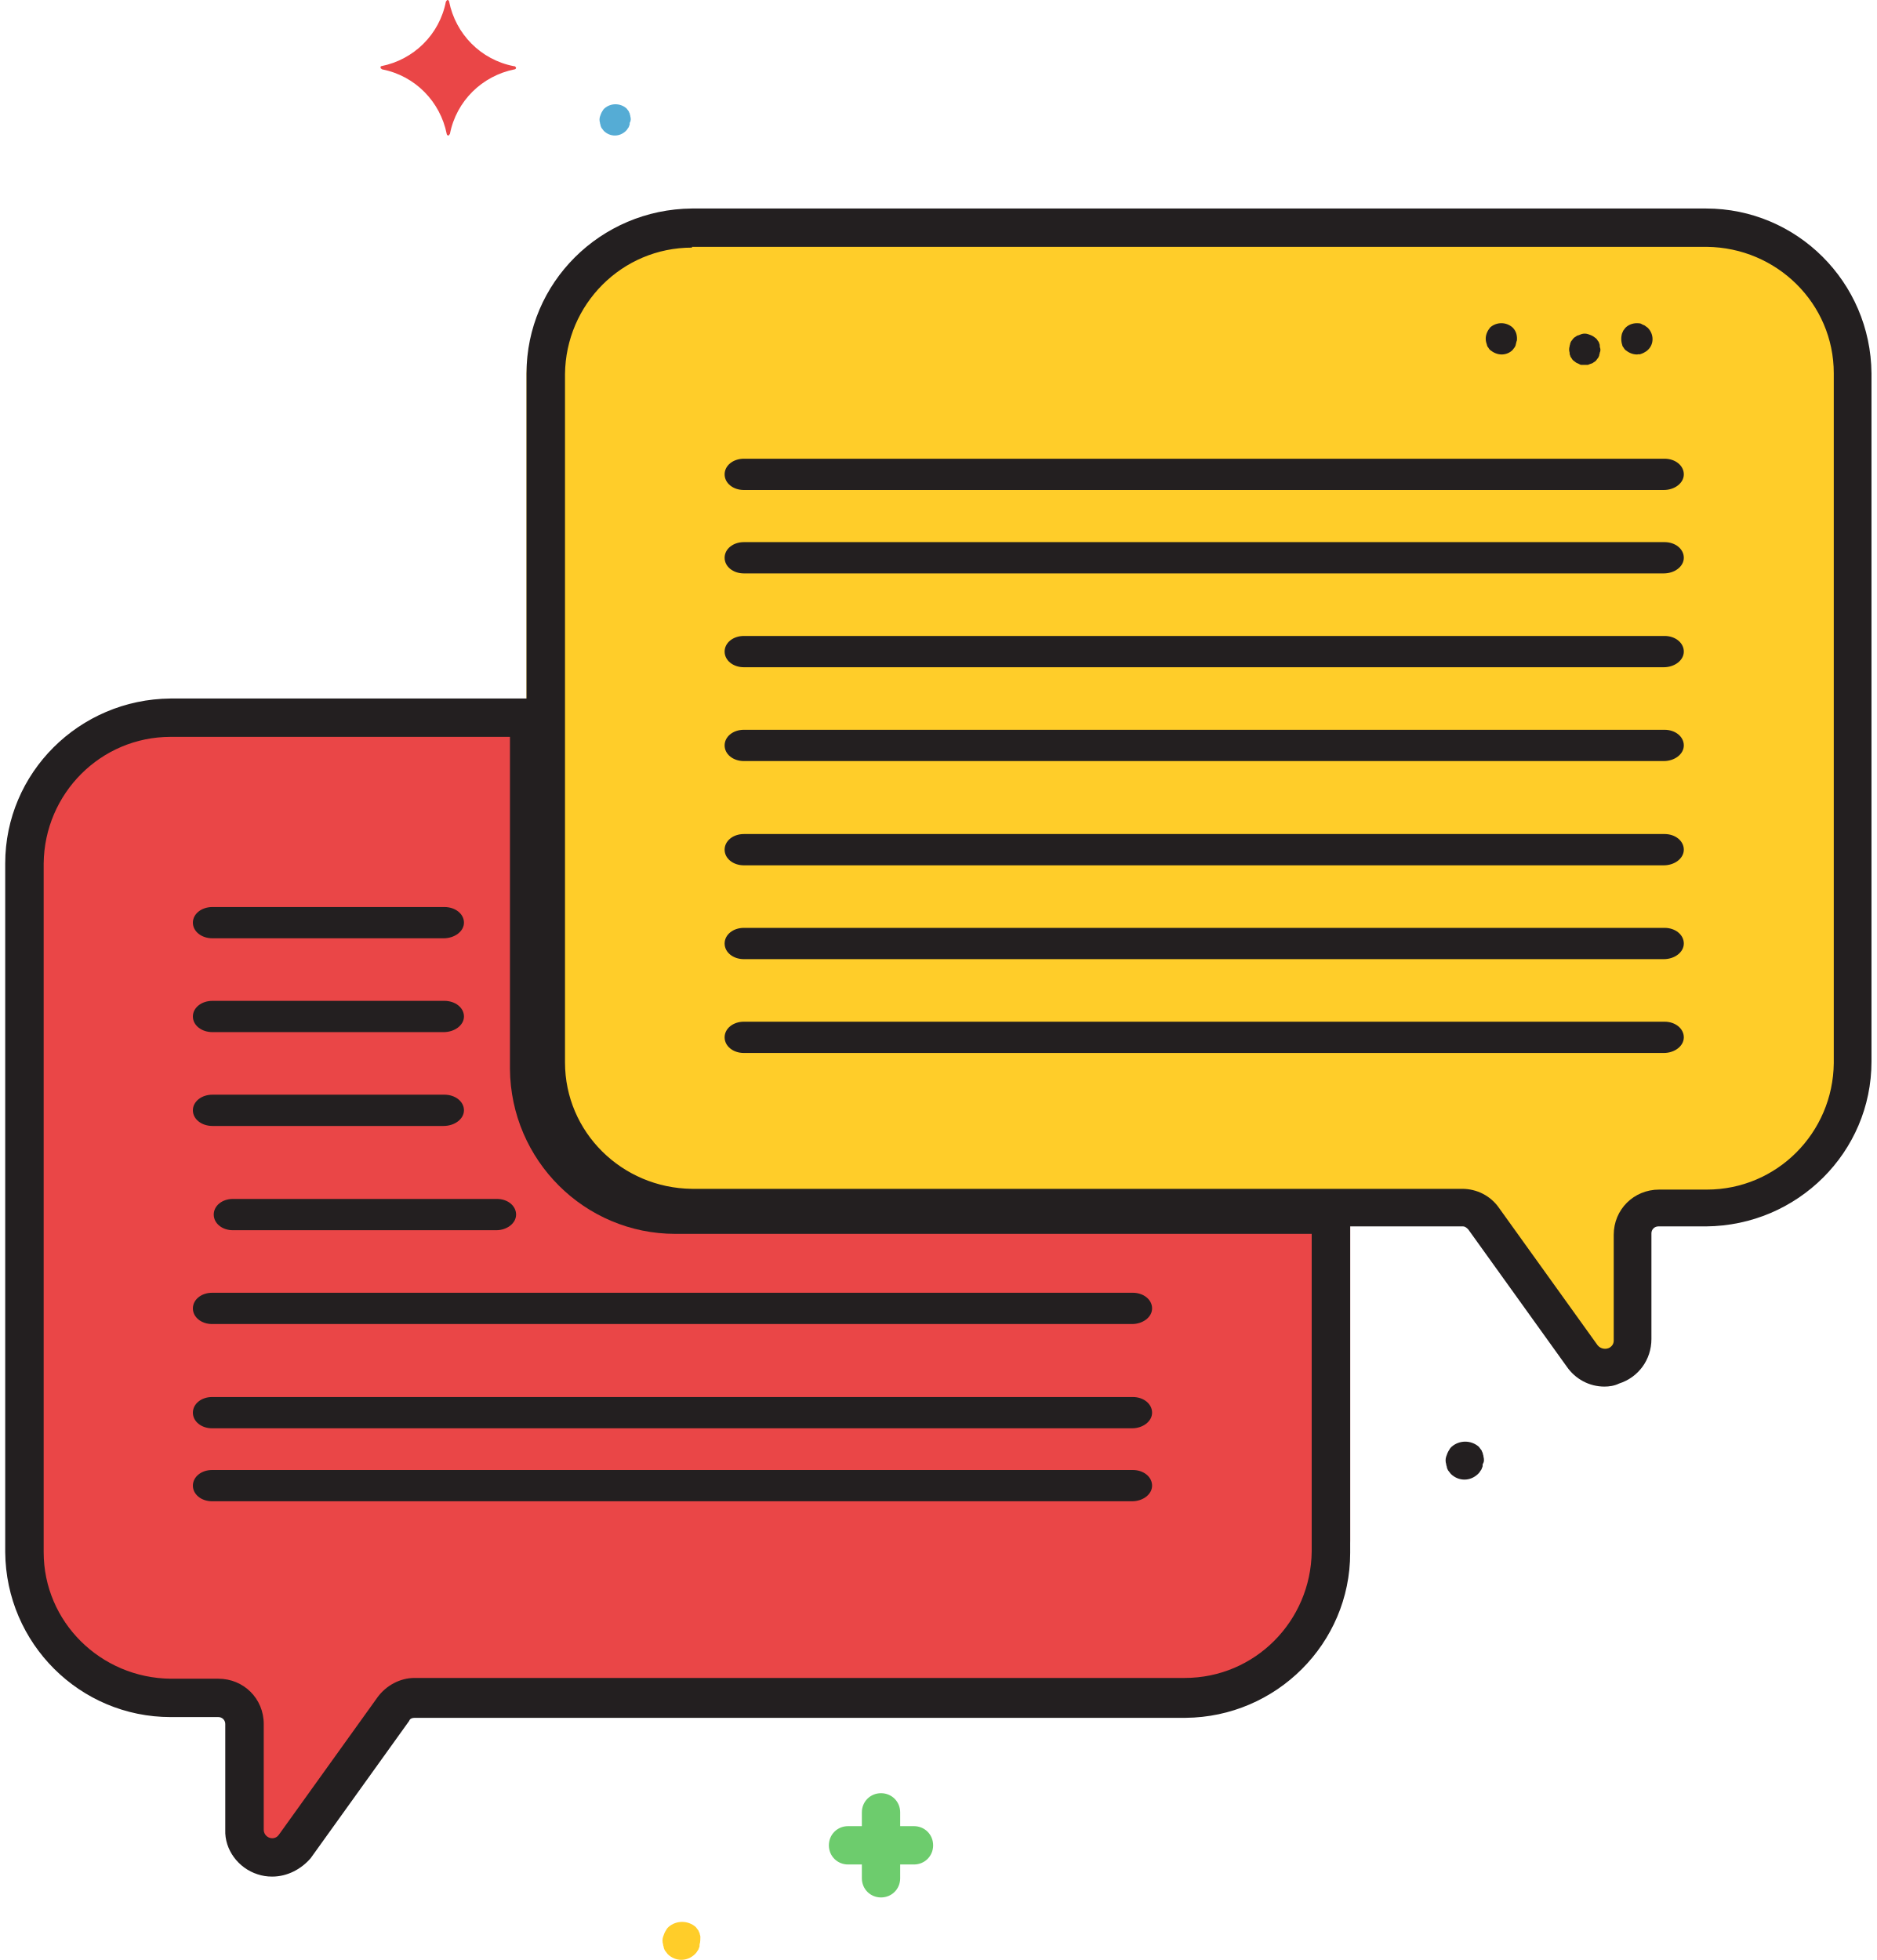
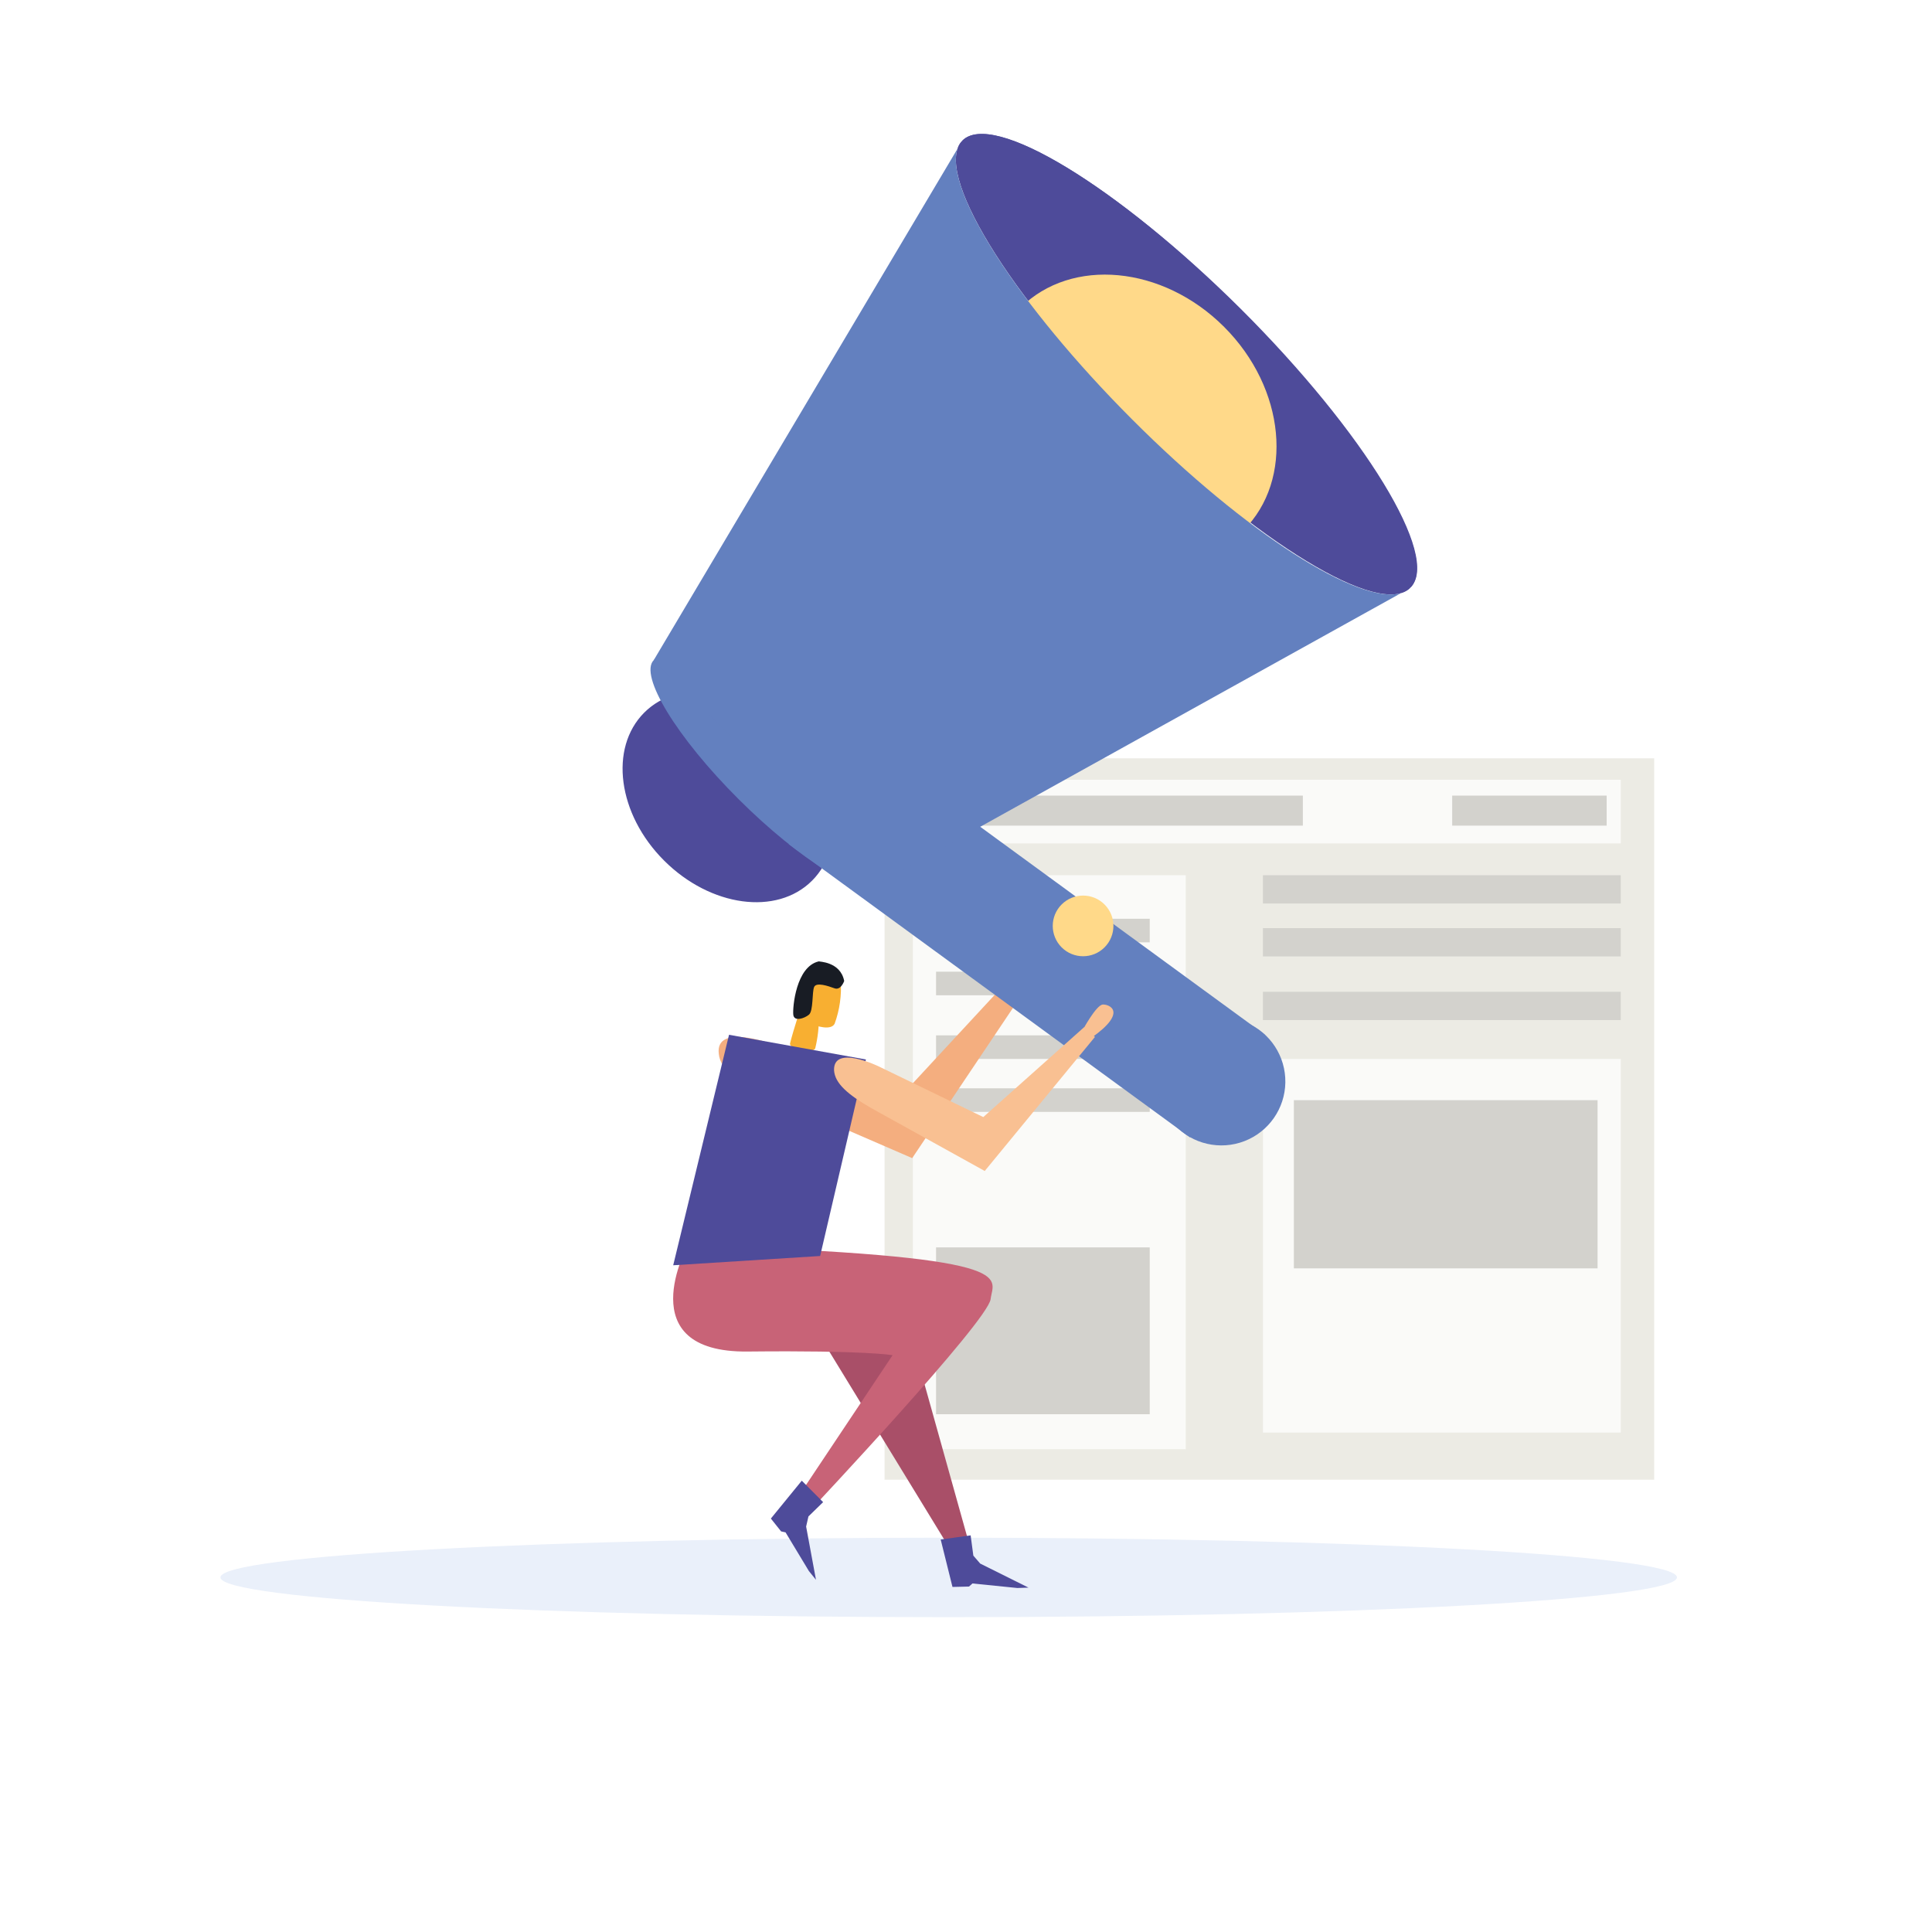
- <svg xmlns="http://www.w3.org/2000/svg" width="180px" height="188px" viewBox="0 0 180 188" version="1.1">
-   <g id="Page-1" stroke="none" stroke-width="1" fill="none" fill-rule="evenodd">
-     <g id="Desktop-HD-Copy-5" transform="translate(-428, -1624)">
-       <g id="Group" transform="translate(428, 1624)">
-         <path d="M162.401,22 L64.599,22 C56.807,22 50.574,28.239 50.5,35.872 L50.5,101.787 C50.5,109.495 56.807,115.734 64.599,115.734 L138.877,115.734 C139.693,115.734 140.435,116.101 140.956,116.762 L150.454,129.901 C151.345,131.075 152.976,131.369 154.163,130.487 C154.831,129.974 155.276,129.167 155.276,128.358 L155.276,118.23 C155.276,116.835 156.39,115.734 157.8,115.734 L162.401,115.734 C170.193,115.734 176.5,109.495 176.5,101.787 L176.5,35.872 C176.425,28.239 170.193,22 162.401,22 Z" id="Fill-1" fill="#FFCD29" />
-         <path d="M66.277,115.678 C58.485,115.678 52.252,109.443 52.178,101.741 L52.178,68 L17.599,68 C9.807,68 3.5,74.235 3.5,81.937 L3.5,147.807 C3.5,155.509 9.807,161.744 17.599,161.744 L22.198,161.744 C23.609,161.744 24.722,162.844 24.722,164.237 L24.722,174.359 C24.722,175.827 25.909,177 27.394,177 C28.284,177 29.1,176.56 29.545,175.9 L39.044,162.77 C39.489,162.111 40.305,161.744 41.122,161.744 L115.401,161.744 C123.193,161.744 129.5,155.509 129.5,147.807 L129.5,115.678 L66.277,115.678 Z" id="Fill-2" fill="#EA4647" />
-         <path d="M87.661,175.161 L86.339,175.161 L86.339,173.837 C86.339,172.809 85.53,172 84.501,172 C83.472,172 82.663,172.809 82.663,173.837 L82.663,175.161 L81.339,175.161 C80.309,175.161 79.5,175.97 79.5,177 C79.5,178.03 80.309,178.838 81.339,178.838 L82.663,178.838 L82.663,180.161 C82.663,181.19 83.472,182 84.501,182 C85.53,182 86.339,181.19 86.339,180.161 L86.339,178.838 L87.661,178.838 C88.691,178.838 89.5,178.03 89.5,177 C89.5,175.97 88.691,175.161 87.661,175.161 Z" id="Fill-3" fill="#6DCC6D" />
-         <path d="M60.46,11.178 C60.46,11.059 60.4,10.999 60.4,10.879 C60.339,10.82 60.339,10.701 60.279,10.641 C60.217,10.581 60.157,10.463 60.096,10.403 C59.489,9.866 58.578,9.866 57.971,10.403 C57.91,10.463 57.85,10.521 57.788,10.641 C57.667,10.82 57.607,10.999 57.546,11.178 C57.485,11.358 57.485,11.597 57.546,11.775 C57.546,11.895 57.607,11.955 57.607,12.074 C57.667,12.194 57.667,12.253 57.728,12.313 C57.788,12.373 57.85,12.493 57.91,12.552 C58.517,13.149 59.428,13.149 60.036,12.552 C60.096,12.493 60.157,12.433 60.217,12.313 C60.279,12.253 60.339,12.135 60.339,12.074 C60.4,12.014 60.4,11.895 60.4,11.775 C60.521,11.597 60.521,11.358 60.46,11.178 Z" id="Fill-4" fill="#55ACD5" />
-         <g id="Group-8" transform="translate(63.5, 138)">
-           <path d="M78.785,1.712 C78.785,1.566 78.71,1.494 78.71,1.35 C78.636,1.277 78.636,1.132 78.562,1.06 C78.486,0.988 78.412,0.842 78.338,0.77 C77.593,0.117 76.475,0.117 75.729,0.77 C75.655,0.842 75.581,0.915 75.505,1.06 C75.357,1.277 75.282,1.494 75.208,1.712 C75.132,1.928 75.132,2.218 75.208,2.437 C75.208,2.581 75.282,2.653 75.282,2.799 C75.357,2.943 75.357,3.015 75.431,3.088 C75.505,3.161 75.581,3.305 75.655,3.377 C76.4,4.102 77.518,4.102 78.263,3.377 C78.338,3.305 78.412,3.233 78.486,3.088 C78.562,3.015 78.636,2.871 78.636,2.799 C78.71,2.726 78.71,2.581 78.71,2.437 C78.859,2.218 78.859,2.002 78.785,1.712 Z" id="Fill-5" fill="#231F20" />
-           <path d="M3.675,47.775 C3.675,47.631 3.6,47.557 3.6,47.412 C3.526,47.34 3.526,47.195 3.451,47.123 C3.377,47.05 3.303,46.906 3.227,46.833 C2.482,46.182 1.364,46.182 0.619,46.833 C0.544,46.906 0.47,46.978 0.396,47.123 C0.246,47.34 0.172,47.557 0.098,47.775 C0.023,47.993 0.023,48.281 0.098,48.499 C0.098,48.644 0.172,48.717 0.172,48.861 C0.246,49.006 0.246,49.079 0.322,49.151 C0.396,49.223 0.47,49.367 0.544,49.44 C1.29,50.164 2.408,50.164 3.153,49.44 C3.227,49.367 3.303,49.294 3.377,49.151 C3.451,49.079 3.526,48.934 3.526,48.861 C3.6,48.789 3.6,48.644 3.6,48.499 C3.675,48.281 3.675,47.993 3.675,47.775 Z" id="Fill-7" fill="#FFCD29" />
-         </g>
-         <path d="M49.269,6.344 C46.096,5.726 43.697,3.25 43.077,0.154 C43.077,0.077 43,0 42.923,0 C42.846,0 42.846,0.077 42.767,0.154 C42.149,3.329 39.673,5.726 36.577,6.344 C36.5,6.344 36.5,6.423 36.5,6.5 C36.5,6.577 36.577,6.577 36.656,6.654 C39.828,7.274 42.226,9.75 42.846,12.844 C42.846,12.921 42.923,13 43,13 C43.077,13 43.077,12.921 43.154,12.844 C43.774,9.673 46.25,7.274 49.346,6.654 C49.425,6.654 49.5,6.577 49.5,6.5 C49.425,6.344 49.346,6.344 49.269,6.344 Z" id="Fill-9" fill="#EA4647" />
-         <path d="M159.582,64 L71.345,64 C70.311,64 69.5,63.339 69.5,62.499 C69.5,61.66 70.311,61 71.345,61 L159.657,61 C160.689,61 161.5,61.66 161.5,62.499 C161.5,63.339 160.615,64 159.582,64 Z" id="Fill-10" fill="#231F20" />
-         <path d="M159.582,73 L71.345,73 C70.311,73 69.5,72.339 69.5,71.5 C69.5,70.66 70.311,70 71.345,70 L159.657,70 C160.689,70 161.5,70.66 161.5,71.5 C161.5,72.339 160.615,73 159.582,73 Z" id="Fill-11" fill="#231F20" />
-         <path d="M159.582,47 L71.345,47 C70.311,47 69.5,46.34 69.5,45.5 C69.5,44.66 70.311,44 71.345,44 L159.657,44 C160.689,44 161.5,44.66 161.5,45.5 C161.5,46.34 160.615,47 159.582,47 Z" id="Fill-12" fill="#231F20" />
-         <path d="M159.582,55 L71.345,55 C70.311,55 69.5,54.341 69.5,53.5 C69.5,52.66 70.311,52 71.345,52 L159.657,52 C160.689,52 161.5,52.66 161.5,53.5 C161.5,54.341 160.615,55 159.582,55 Z" id="Fill-13" fill="#231F20" />
-         <path d="M159.582,83 L71.345,83 C70.311,83 69.5,82.339 69.5,81.5 C69.5,80.66 70.311,80 71.345,80 L159.657,80 C160.689,80 161.5,80.66 161.5,81.5 C161.5,82.339 160.615,83 159.582,83 Z" id="Fill-14" fill="#231F20" />
-         <path d="M159.582,92 L71.345,92 C70.311,92 69.5,91.34 69.5,90.501 C69.5,89.66 70.311,89 71.345,89 L159.657,89 C160.689,89 161.5,89.66 161.5,90.501 C161.5,91.34 160.615,92 159.582,92 Z" id="Fill-15" fill="#231F20" />
-         <path d="M159.582,101 L71.345,101 C70.311,101 69.5,100.34 69.5,99.499 C69.5,98.661 70.311,98 71.345,98 L159.657,98 C160.689,98 161.5,98.661 161.5,99.499 C161.5,100.34 160.615,101 159.582,101 Z" id="Fill-16" fill="#231F20" />
-         <path d="M42.546,108 L20.378,108 C19.325,108 18.5,107.34 18.5,106.499 C18.5,105.66 19.325,105 20.378,105 L42.621,105 C43.674,105 44.5,105.66 44.5,106.499 C44.5,107.34 43.599,108 42.546,108 Z" id="Fill-17" fill="#231F20" />
-         <path d="M47.596,118 L22.33,118 C21.304,118 20.5,117.34 20.5,116.5 C20.5,115.66 21.304,115 22.33,115 L47.669,115 C48.695,115 49.5,115.66 49.5,116.5 C49.5,117.34 48.622,118 47.596,118 Z" id="Fill-18" fill="#231F20" />
-         <path d="M42.546,90 L20.378,90 C19.325,90 18.5,89.34 18.5,88.5 C18.5,87.66 19.325,87 20.378,87 L42.621,87 C43.674,87 44.5,87.66 44.5,88.5 C44.5,89.34 43.599,90 42.546,90 Z" id="Fill-19" fill="#231F20" />
-         <path d="M42.546,99 L20.378,99 C19.325,99 18.5,98.341 18.5,97.5 C18.5,96.66 19.325,96 20.378,96 L42.621,96 C43.674,96 44.5,96.66 44.5,97.5 C44.5,98.341 43.599,99 42.546,99 Z" id="Fill-20" fill="#231F20" />
-         <path d="M108.581,127 L20.343,127 C19.31,127 18.5,126.34 18.5,125.5 C18.5,124.66 19.31,124 20.343,124 L108.655,124 C109.688,124 110.5,124.66 110.5,125.5 C110.5,126.34 109.615,127 108.581,127 Z" id="Fill-21" fill="#231F20" />
-         <path d="M108.581,137 L20.343,137 C19.31,137 18.5,136.341 18.5,135.501 C18.5,134.66 19.31,134 20.343,134 L108.655,134 C109.688,134 110.5,134.66 110.5,135.501 C110.5,136.341 109.615,137 108.581,137 Z" id="Fill-22" fill="#231F20" />
-         <path d="M108.581,144 L20.343,144 C19.31,144 18.5,143.34 18.5,142.499 C18.5,141.66 19.31,141 20.343,141 L108.655,141 C109.688,141 110.5,141.66 110.5,142.499 C110.5,143.34 109.615,144 108.581,144 Z" id="Fill-23" fill="#231F20" />
-         <path d="M153.89,133 C152.416,133 151.088,132.265 150.275,131.088 L140.829,117.929 C140.681,117.781 140.534,117.634 140.312,117.634 L66.367,117.634 C57.658,117.634 50.573,110.577 50.5,101.827 L50.5,35.807 C50.5,27.132 57.584,20.075 66.367,20 L163.633,20 C172.341,20 179.425,27.059 179.5,35.807 L179.5,101.827 C179.5,110.504 172.414,117.561 163.633,117.634 L159.057,117.634 C158.688,117.634 158.393,117.929 158.393,118.296 L158.393,128.44 C158.393,130.426 157.139,132.117 155.293,132.706 C154.851,132.927 154.333,133 153.89,133 Z M66.367,23.751 C59.651,23.751 54.264,29.19 54.191,35.881 L54.191,101.901 C54.191,108.591 59.651,113.958 66.367,114.031 L140.238,114.031 C141.641,114.031 142.97,114.693 143.781,115.869 L153.227,129.029 C153.521,129.397 154.039,129.47 154.408,129.25 C154.629,129.102 154.777,128.882 154.777,128.588 L154.777,118.443 C154.777,116.017 156.696,114.104 159.131,114.104 L163.707,114.104 C170.422,114.104 175.809,108.665 175.883,101.974 L175.883,35.807 C175.883,29.117 170.422,23.751 163.707,23.677 L66.367,23.677 L66.367,23.751 Z" id="Fill-24" fill="#231F20" />
-         <path d="M26.108,180 C25.592,180 25.15,179.926 24.706,179.78 C22.86,179.191 21.532,177.425 21.606,175.512 L21.606,165.361 C21.606,164.993 21.31,164.699 20.941,164.699 L16.367,164.699 C7.658,164.699 0.573,157.637 0.5,148.882 L0.5,82.817 C0.5,74.137 7.584,67.073 16.367,67 L50.756,67 C51.79,67 52.602,67.809 52.602,68.84 L52.602,102.68 C52.602,109.374 58.062,114.745 64.778,114.818 L127.655,114.818 C128.688,114.818 129.5,115.627 129.5,116.658 L129.5,148.955 C129.5,157.637 122.414,164.699 113.708,164.772 L39.761,164.772 C39.54,164.772 39.318,164.845 39.245,165.067 L29.797,178.235 C28.912,179.264 27.583,180 26.108,180 Z M16.367,70.678 C9.652,70.678 4.263,76.123 4.189,82.817 L4.189,148.882 C4.189,155.576 9.652,160.946 16.367,161.02 L20.941,161.02 C23.378,161.02 25.296,162.932 25.296,165.361 L25.296,175.512 C25.296,175.953 25.666,176.321 26.108,176.321 C26.402,176.321 26.624,176.174 26.771,175.953 L36.219,162.786 C37.03,161.682 38.358,160.946 39.761,160.946 L113.633,160.946 C120.35,160.946 125.736,155.502 125.809,148.808 L125.809,118.351 L64.778,118.351 C56.069,118.351 48.985,111.289 48.911,102.533 L48.911,70.678 L16.367,70.678 Z" id="Fill-25" fill="#231F20" />
-         <path d="M144.031,34 C143.602,34 143.235,33.82 142.928,33.578 C142.867,33.518 142.806,33.458 142.745,33.337 C142.683,33.276 142.622,33.156 142.622,33.095 C142.561,32.915 142.5,32.733 142.5,32.492 C142.5,32.07 142.683,31.709 142.928,31.407 C143.541,30.864 144.459,30.864 145.071,31.407 C145.377,31.709 145.5,32.07 145.5,32.492 C145.5,32.613 145.5,32.673 145.438,32.793 C145.438,32.915 145.377,32.975 145.377,33.095 C145.316,33.216 145.316,33.276 145.255,33.337 C145.194,33.397 145.132,33.518 145.071,33.578 C144.827,33.82 144.459,34 144.031,34 Z" id="Fill-26" fill="#231F20" />
-         <path d="M151.993,35 C151.873,35 151.813,35 151.691,35 C151.571,35 151.511,34.941 151.39,34.882 C151.27,34.823 151.209,34.823 151.148,34.764 C151.088,34.704 150.968,34.645 150.908,34.586 C150.847,34.527 150.787,34.469 150.727,34.35 C150.667,34.291 150.606,34.173 150.606,34.113 C150.545,33.995 150.545,33.936 150.545,33.817 C150.485,33.64 150.485,33.403 150.545,33.226 C150.545,33.108 150.606,33.049 150.606,32.93 C150.667,32.813 150.667,32.754 150.727,32.696 C150.787,32.636 150.847,32.518 150.908,32.459 C150.968,32.4 151.028,32.34 151.148,32.281 C151.209,32.222 151.33,32.163 151.39,32.163 C151.511,32.104 151.571,32.104 151.691,32.044 C151.873,31.985 152.114,31.985 152.295,32.044 C152.476,32.104 152.656,32.163 152.838,32.281 C152.898,32.34 153.019,32.4 153.08,32.459 C153.138,32.518 153.198,32.577 153.258,32.696 C153.32,32.754 153.38,32.871 153.38,32.93 C153.44,33.049 153.44,33.108 153.44,33.226 C153.44,33.345 153.5,33.403 153.5,33.521 C153.5,33.64 153.5,33.699 153.44,33.817 C153.44,33.936 153.38,33.995 153.38,34.113 C153.32,34.232 153.32,34.291 153.258,34.35 C153.198,34.409 153.138,34.527 153.08,34.586 C153.019,34.645 152.958,34.704 152.838,34.764 C152.778,34.823 152.656,34.882 152.596,34.882 C152.476,34.941 152.416,34.941 152.295,35 C152.175,35 152.053,35 151.993,35 Z" id="Fill-27" fill="#231F20" />
-         <path d="M157,34 C156.572,34 156.205,33.818 155.899,33.574 C155.837,33.513 155.775,33.452 155.714,33.33 C155.653,33.269 155.593,33.148 155.593,33.086 C155.469,32.72 155.469,32.294 155.593,31.928 C155.653,31.867 155.653,31.746 155.714,31.686 C155.775,31.625 155.837,31.502 155.899,31.441 C156.266,31.076 156.756,30.953 157.245,31.015 C157.368,31.015 157.429,31.076 157.551,31.137 C157.674,31.198 157.736,31.198 157.796,31.258 C157.857,31.32 157.98,31.381 158.042,31.441 C158.653,32.05 158.653,33.025 158.042,33.574 C157.98,33.635 157.918,33.695 157.796,33.757 C157.612,33.878 157.429,33.939 157.245,34 C157.245,33.939 157.123,34 157,34 Z" id="Fill-28" fill="#231F20" />
-       </g>
-     </g>
-   </g>
+ <svg xmlns="http://www.w3.org/2000/svg" id="Capa_1" data-name="Capa 1" viewBox="0 0 200 200">
+   <defs>
+     <style>.cls-1{fill:#eaf0fa;}.cls-2{fill:#ecebe4;}.cls-3{fill:#fafaf8;}.cls-4{fill:#d3d2cd;}.cls-5{fill:#f8af31;}.cls-6{fill:#f4ae7f;}.cls-7{fill:#4e4b9a;}.cls-8{fill:#6380bf;}.cls-9{fill:#ffd989;}.cls-10{fill:#a94f68;}.cls-11{fill:#c86377;}.cls-12{fill:#181c24;}.cls-13{fill:#f9c092;}</style>
+   </defs>
+   <path class="cls-1" d="M173.6,163.29c0,2.28-33.76,4.12-75.39,4.12s-75.39-1.84-75.39-4.12,33.75-4.11,75.39-4.11S173.6,161,173.6,163.29Z" />
+   <rect class="cls-2" x="91.57" y="78.5" width="79.67" height="74.68" />
+   <rect class="cls-3" x="93.44" y="80.72" width="74.34" height="6.59" />
+   <rect class="cls-3" x="94.5" y="90.6" width="28.25" height="59.42" />
+   <rect class="cls-4" x="96.9" y="129.13" width="22.12" height="17.27" />
+   <rect class="cls-4" x="96.9" y="95.11" width="22.12" height="2.44" />
+   <rect class="cls-4" x="96.9" y="100.59" width="22.12" height="2.44" />
+   <rect class="cls-4" x="96.9" y="107.18" width="22.12" height="2.44" />
+   <rect class="cls-4" x="96.9" y="112.66" width="22.12" height="2.44" />
+   <rect class="cls-4" x="130.74" y="90.6" width="37.04" height="2.93" />
+   <rect class="cls-4" x="130.74" y="96.08" width="37.04" height="2.93" />
+   <rect class="cls-4" x="130.74" y="102.67" width="37.04" height="2.93" />
+   <rect class="cls-3" x="130.74" y="109.62" width="37.04" height="38.68" />
+   <rect class="cls-4" x="133.94" y="113.89" width="31.44" height="17.41" />
+   <rect class="cls-4" x="94.5" y="82.36" width="40.37" height="3.11" />
+   <rect class="cls-4" x="150.33" y="82.36" width="15.99" height="3.11" />
+   <path class="cls-5" d="M104.94,101.07s1.39-3.33,2.21-3.46,3.28.63-1,4.33Z" />
+   <path class="cls-6" d="M79.43,113.39l15,6.5,12.16-18.13-1.48-1.08L93.56,113.15,80,108.1s-6-2.25-5.59,1C74.57,110.75,76.38,112,79.43,113.39Z" />
+   <path class="cls-7" d="M68.75,89.09c4.81,4.8,11.67,5.73,15.32,2.07S86.77,80.65,82,75.85s-11.68-5.73-15.32-2.07S63.94,84.29,68.75,89.09Z" />
+   <path class="cls-8" d="M76.46,82.73c6.4,6.39,12.86,10.31,14.42,8.74s-2.37-8-8.78-14.4-12.86-10.3-14.42-8.74S70.05,76.34,76.46,82.73Z" />
+   <path class="cls-7" d="M117.18,43.35C130,56.13,142.91,64,146,60.84s-4.75-16-17.56-28.8S102.74,11.43,99.63,14.55,104.37,30.57,117.18,43.35Z" />
+   <path class="cls-7" d="M128.47,32c12.81,12.78,20.67,25.67,17.56,28.8L99.63,14.55C102.74,11.43,115.66,19.26,128.47,32Z" />
+   <path class="cls-7" d="M145,61.39l1-.55A2.33,2.33,0,0,1,145,61.39Z" />
+   <path class="cls-7" d="M99.63,14.55l-.51.85A2.15,2.15,0,0,1,99.63,14.55Z" />
+   <rect class="cls-8" x="99.72" y="71.53" width="13.15" height="51.43" transform="translate(-34.93 125.72) rotate(-53.85)" />
+   <path class="cls-9" d="M107.66,52.9c6.37,6.35,15.8,7.23,21.06,2s4.36-14.7-2-21.06-15.8-7.23-21.06-2S101.29,46.54,107.66,52.9Z" />
+   <path class="cls-8" d="M67.68,68.33,99.12,15.4c-1.42,4.18,6.19,16.11,18.06,28s23.55,19.25,27.85,18L90.88,91.47Z" />
+   <path class="cls-8" d="M121.6,116.47a6.62,6.62,0,1,0,.15-9.19A6.49,6.49,0,0,0,121.6,116.47Z" />
+   <path class="cls-9" d="M109.9,98.07a3.14,3.14,0,1,0,0-4.44A3.14,3.14,0,0,0,109.9,98.07Z" />
+   <polygon class="cls-10" points="81.54 132.86 97.88 159.59 100.15 159.19 93.11 134.01 81.54 132.86" />
+   <path class="cls-11" d="M71.2,128.91s-6.11,11.13,6.2,11,15,.38,15,.38l-9.3,13.94.8,2.1s18.39-19.56,18.65-21.85S106.21,130,71.2,128.91Z" />
+   <polygon class="cls-7" points="83 153.28 85.21 155.5 83.69 156.98 83.45 158.03 84.47 163.54 83.74 162.64 81.32 158.63 80.86 158.53 79.8 157.2 83 153.28" />
+   <polygon class="cls-7" points="97.38 159.37 100.48 158.94 100.76 161.04 101.47 161.86 106.47 164.35 105.32 164.39 100.67 163.92 100.31 164.24 98.6 164.28 97.38 159.37" />
+   <path class="cls-5" d="M81.79,108c-.16.64,2.46,1.14,2.61.49a13.35,13.35,0,0,0,.37-3.33L83,104S82.13,106.6,81.79,108Z" />
+   <path class="cls-5" d="M84.24,106.1c.17.05,1.75.64,2.16-.12a10.88,10.88,0,0,0,.63-4.5,2.16,2.16,0,0,0-2.06-1.3c-.64.14-2.55,1.53-2.22,4.59A2.88,2.88,0,0,0,84.24,106.1Z" />
+   <path class="cls-12" d="M87.39,101.55s-.34,1-1,.76-1.88-.66-2.11-.14-.07,2.48-.54,2.87-1.54.75-1.62,0,.28-5,2.65-5.52C84.73,99.56,87,99.52,87.39,101.55Z" />
+   <polygon class="cls-7" points="89.64 109.68 84.9 130.02 69.69 130.98 75.47 107.12 89.64 109.68" />
+   <path class="cls-13" d="M112.07,106.65s1.41-2.62,2.09-2.66,2.63.77-1.2,3.46Z" />
+   <path class="cls-13" d="M90.19,114.71l11.75,6.51,11.41-13.88-1.13-1-10.43,9.3L91,110.41s-4.74-2.32-4.66.38C86.42,112.16,87.8,113.33,90.19,114.71Z" />
</svg>
